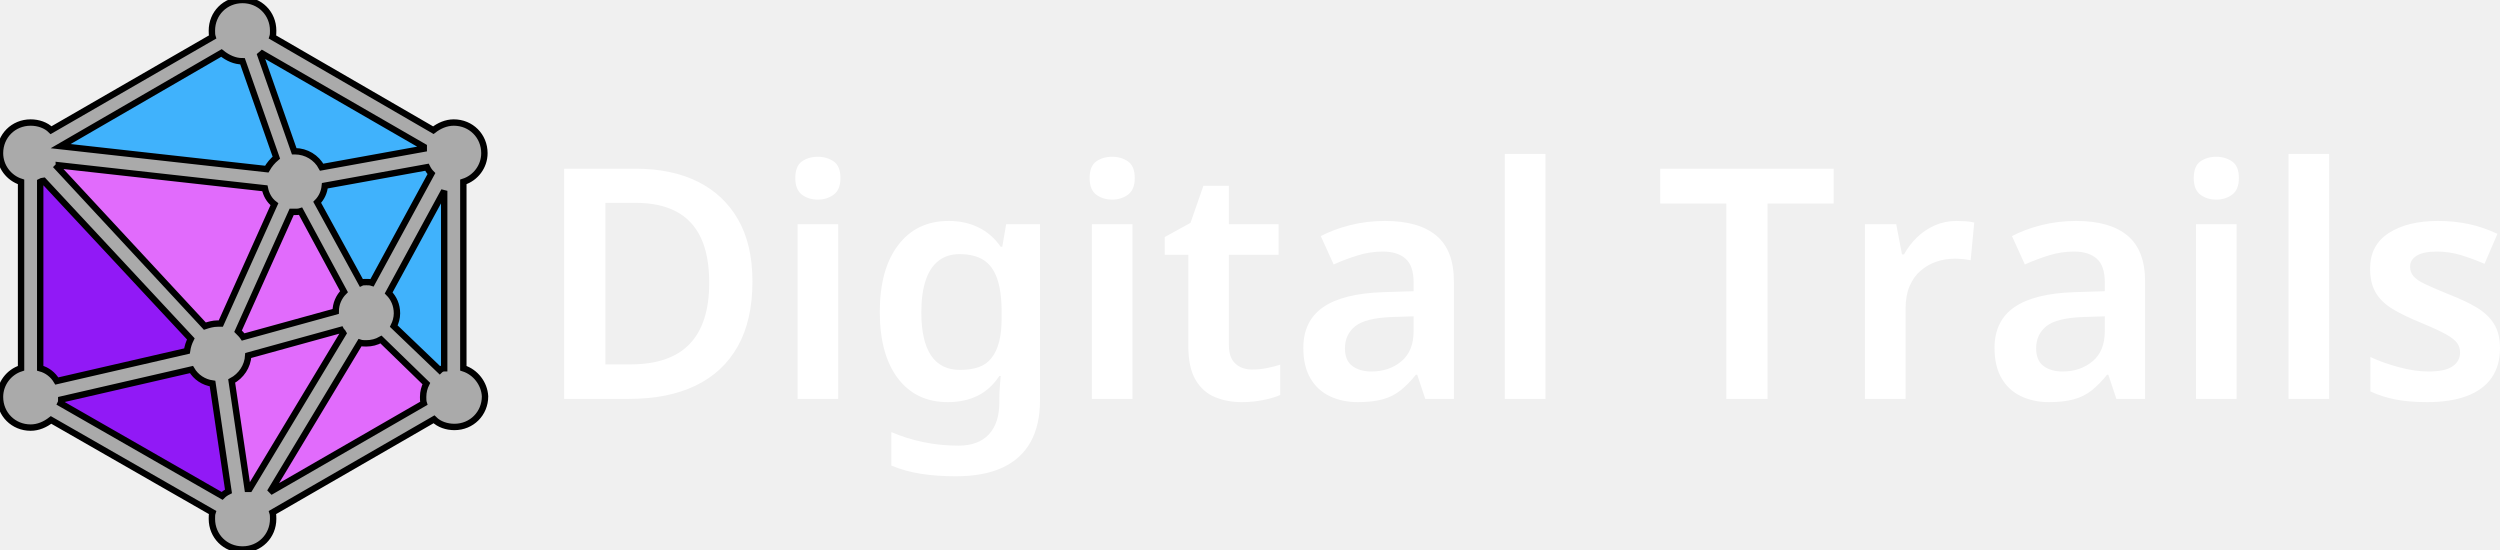
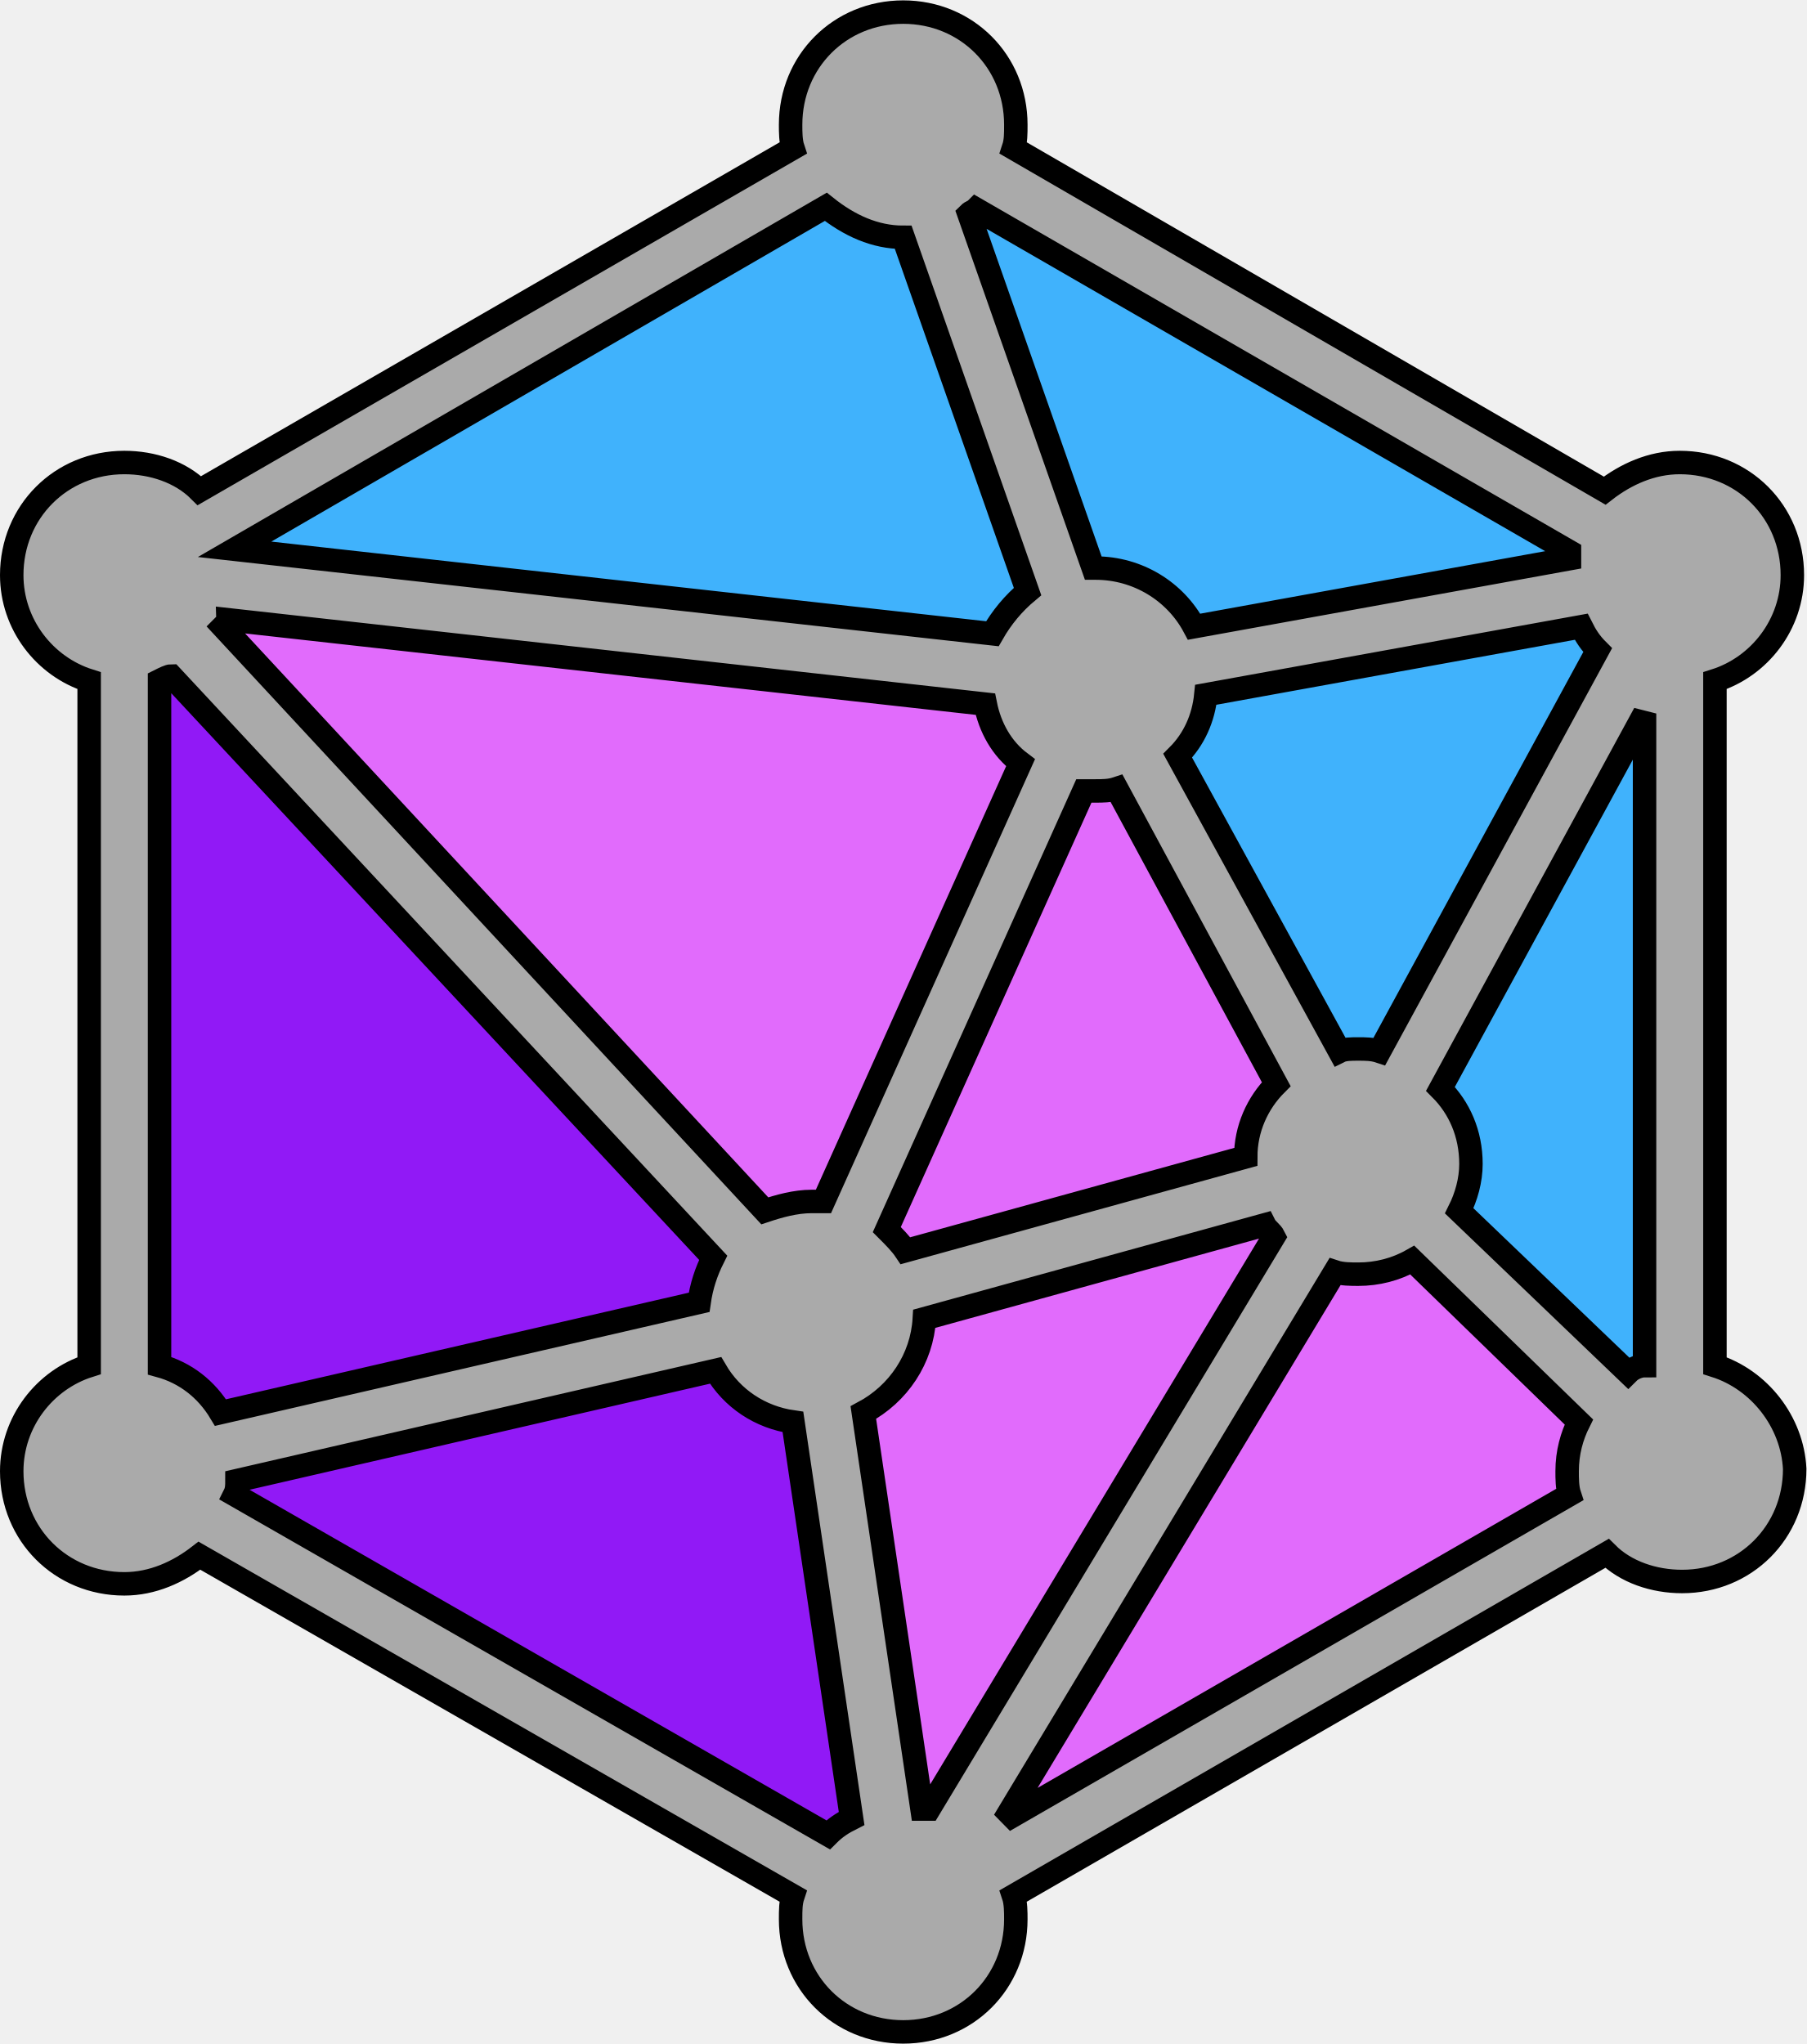
- <svg xmlns="http://www.w3.org/2000/svg" viewBox="116.89 250 341.22 75">
-   <svg version="1.1" x="116.89" y="250" viewBox="1.7 2.3 76 86.1" xml:space="preserve" height="75" width="66.202" preserveAspectRatio="xMinYMin" enable-background="new 0 0 79.4 90.7" style="overflow: visible;">
-     <g id="Layer_3" style="" />
-     <polygon class="st177" points="6.5,26.2 6.5,64.5 35.8,57.7   " style="fill: #9119f6; fill-opacity: 1;" />
-     <polygon class="st33" points="6.5,26.2 39.7,7.1 47.9,30.8   " style="fill: #40B2FC; fill-opacity: 1;" />
-     <polygon class="st13" points="35.8,57.7 6.5,26.2 47.9,30.8   " style="fill: #e16bfc; fill-opacity: 1;" />
-     <polygon class="st33" points="72.8,26.2 72.8,64.5 59.2,51.3   " style="fill: #40B2FC; fill-opacity: 1;" />
-     <polygon class="st13" points="39.7,83.6 72.8,64.5 59.2,51.3   " style="fill: #e16bfc; fill-opacity: 1;" />
-     <polygon class="st13" points="59.2,51.3 39.7,83.6 35.8,57.7   " style="fill: #e16bfc; fill-opacity: 1;" />
-     <polygon class="st13" points="47.9,30.8 35.8,57.7 59.2,51.3   " style="fill: #e16bfc; fill-opacity: 1;" />
-     <polygon class="st177" points="6.5,64.5 35.8,57.7 39.7,83.6   " style="fill: #9119f6; fill-opacity: 1;" />
-     <polygon class="st33" points="47.9,30.8 39.7,7.1 72.8,26.2   " style="fill: #40B2FC; fill-opacity: 1;" />
-     <polygon class="st33" points="72.8,26.2 47.9,30.8 59.2,51.3   " style="fill: #40B2FC; fill-opacity: 1;" />
-     <path stroke-width="1" stroke="#000" d="M74.3,60V30.8c1.9-0.6,3.3-2.4,3.3-4.5c0-2.7-2.1-4.8-4.8-4.8c-1.2,0-2.3,0.5-3.2,1.2L44.4,8.1    c0.1-0.3,0.1-0.6,0.1-1c0-2.7-2.1-4.8-4.8-4.8c-2.7,0-4.8,2.1-4.8,4.8c0,0.3,0,0.7,0.1,1L9.7,22.7c-0.8-0.8-2-1.2-3.2-1.2    c-2.7,0-4.8,2.1-4.8,4.8c0,2.1,1.4,3.9,3.3,4.5V60c-1.9,0.6-3.3,2.4-3.3,4.5c0,2.7,2.1,4.8,4.8,4.8c1.2,0,2.3-0.5,3.2-1.2L35,82.6    c-0.1,0.3-0.1,0.6-0.1,1c0,2.7,2.1,4.8,4.8,4.8c2.7,0,4.8-2.1,4.8-4.8c0-0.3,0-0.7-0.1-1l25.3-14.6c0.8,0.8,2,1.2,3.2,1.2    c2.7,0,4.8-2.1,4.8-4.8C77.6,62.4,76.2,60.6,74.3,60z M70.6,60.3l-7.2-6.9c0.3-0.6,0.5-1.3,0.5-2c0-1.3-0.5-2.4-1.3-3.2l8.7-16V60    C71.1,60,70.8,60.1,70.6,60.3z M40.5,78.9L38,62c1.5-0.8,2.5-2.3,2.6-4l14.5-4c0.1,0.2,0.3,0.3,0.4,0.5L40.8,78.9    C40.7,78.9,40.6,78.9,40.5,78.9z M10.9,28.2l32.3,3.6c0.2,1,0.7,1.9,1.5,2.5L36.3,53c-0.2,0-0.3,0-0.5,0c-0.7,0-1.4,0.2-2,0.4    L10.7,28.5C10.8,28.4,10.9,28.3,10.9,28.2z M68.6,28.5c0.2,0.4,0.4,0.7,0.7,1L60,46.6c-0.3-0.1-0.6-0.1-0.9-0.1    c-0.3,0-0.6,0-0.8,0.1L51.4,34c0.7-0.7,1.1-1.6,1.2-2.6L68.6,28.5z M39.8,55.1c-0.2-0.3-0.5-0.6-0.8-0.9l8.4-18.7    c0.2,0,0.3,0,0.5,0c0.3,0,0.6,0,0.9-0.1L55.6,48c-0.8,0.8-1.3,1.9-1.3,3.1L39.8,55.1z M68.1,25.6l-16,2.9C51.3,27,49.7,26,47.9,26    c0,0-0.1,0-0.1,0l-5.3-15.1c0.1-0.1,0.2-0.1,0.3-0.2l25.3,14.6C68.1,25.3,68.1,25.5,68.1,25.6z M39.7,11.9    C39.7,11.9,39.7,11.9,39.7,11.9L45,27c-0.6,0.5-1.1,1.1-1.5,1.8l-32.3-3.6l25.2-14.6C37.4,11.4,38.5,11.9,39.7,11.9z M8.5,30.6    l23.1,24.8c-0.3,0.6-0.5,1.2-0.6,1.9L10.6,62C10,61,9.1,60.3,8,60V30.8C8.2,30.7,8.4,30.6,8.5,30.6z M11.3,64.9l20.4-4.7    c0.7,1.2,1.9,2,3.3,2.2l2.5,16.9c-0.4,0.2-0.7,0.4-1,0.7L11.2,65.5C11.3,65.3,11.3,65.1,11.3,64.9z M58.1,56    c0.3,0.1,0.7,0.1,1,0.1c0.8,0,1.6-0.2,2.3-0.6l7.1,6.9C68.2,63,68,63.7,68,64.5c0,0.3,0,0.7,0.1,1L44,79.4L58.1,56z" style="fill: #AAA; fill-opacity: 1;" />
-   </svg>
-   <svg x="193.89" y="271.006" viewBox="4.09 13.6 264.22 44" height="44" width="264.22" style="overflow: visible;">
-     <g fill="#FFF" fill-opacity="1" style="">
-       <path d="M29.79 31.02L29.79 31.02Q29.79 36.30 27.79 39.86Q25.78 43.43 22.02 45.23Q18.26 47.04 12.94 47.04L12.94 47.04L4.09 47.04L4.09 15.62L13.86 15.62Q18.74 15.62 22.31 17.38Q25.87 19.14 27.83 22.55Q29.79 25.96 29.79 31.02ZM23.89 31.20L23.89 31.20Q23.89 27.46 22.75 25.04Q21.60 22.62 19.36 21.45Q17.12 20.28 13.86 20.28L13.86 20.28L9.72 20.28L9.72 42.33L13.11 42.33Q18.57 42.33 21.23 39.53Q23.89 36.74 23.89 31.20ZM35.95 23.19L41.49 23.19L41.49 47.04L35.95 47.04L35.95 23.19ZM38.72 13.99L38.72 13.99Q39.95 13.99 40.88 14.63Q41.80 15.27 41.80 16.90L41.80 16.90Q41.80 18.48 40.88 19.16Q39.95 19.84 38.72 19.84L38.72 19.84Q37.44 19.84 36.54 19.16Q35.64 18.48 35.64 16.90L35.64 16.90Q35.64 15.27 36.54 14.63Q37.44 13.99 38.72 13.99ZM56.58 22.75L56.58 22.75Q58.83 22.75 60.63 23.63Q62.44 24.51 63.67 26.27L63.67 26.27L63.89 26.27L64.42 23.19L69.04 23.19L69.04 47.21Q69.04 50.60 67.76 52.91Q66.48 55.22 63.93 56.41Q61.38 57.60 57.55 57.60L57.55 57.60Q55 57.60 52.84 57.27Q50.69 56.94 48.75 56.14L48.75 56.14L48.75 51.57Q50.78 52.45 53.09 52.93Q55.40 53.42 57.90 53.42L57.90 53.42Q60.63 53.42 62.06 51.88Q63.49 50.34 63.49 47.48L63.49 47.48L63.49 46.86Q63.49 46.20 63.56 45.32Q63.62 44.44 63.67 43.91L63.67 43.91L63.49 43.91Q62.26 45.76 60.50 46.62Q58.74 47.48 56.45 47.48L56.45 47.48Q52.10 47.48 49.63 44.22Q47.17 40.96 47.17 35.16L47.17 35.16Q47.17 29.35 49.68 26.05Q52.18 22.75 56.58 22.75ZM58.04 27.28L58.04 27.28Q56.36 27.28 55.20 28.18Q54.03 29.08 53.44 30.84Q52.84 32.60 52.84 35.24L52.84 35.24Q52.84 39.12 54.16 41.10Q55.48 43.08 58.12 43.08L58.12 43.08Q59.62 43.08 60.68 42.70Q61.73 42.33 62.41 41.47Q63.10 40.61 63.45 39.27Q63.80 37.93 63.80 36.04L63.80 36.04L63.80 35.20Q63.80 32.34 63.18 30.60Q62.57 28.86 61.31 28.07Q60.06 27.28 58.04 27.28ZM76.12 23.19L81.66 23.19L81.66 47.04L76.12 47.04L76.12 23.19ZM78.89 13.99L78.89 13.99Q80.12 13.99 81.05 14.63Q81.97 15.27 81.97 16.90L81.97 16.90Q81.97 18.48 81.05 19.16Q80.12 19.84 78.89 19.84L78.89 19.84Q77.62 19.84 76.71 19.16Q75.81 18.48 75.81 16.90L75.81 16.90Q75.81 15.27 76.71 14.63Q77.62 13.99 78.89 13.99ZM97.99 43.03L97.99 43.03Q99.04 43.03 100.01 42.83Q100.98 42.64 101.82 42.37L101.82 42.37L101.82 46.51Q100.94 46.90 99.53 47.19Q98.12 47.48 96.58 47.48L96.58 47.48Q94.56 47.48 92.91 46.79Q91.26 46.11 90.27 44.44Q89.28 42.77 89.28 39.78L89.28 39.78L89.28 27.37L86.06 27.37L86.06 24.95L89.58 23.01L91.34 17.95L94.82 17.95L94.82 23.19L101.60 23.19L101.60 27.37L94.82 27.37L94.82 39.73Q94.82 41.40 95.70 42.22Q96.58 43.03 97.99 43.03ZM116.12 22.75L116.12 22.75Q120.74 22.75 123.13 24.75Q125.53 26.75 125.53 31.02L125.53 31.02L125.53 47.04L121.62 47.04L120.52 43.74L120.34 43.74Q119.33 45.01 118.25 45.87Q117.17 46.73 115.79 47.10Q114.40 47.48 112.42 47.48L112.42 47.48Q110.31 47.48 108.61 46.68Q106.92 45.89 105.95 44.24Q104.98 42.59 104.98 40.08L104.98 40.08Q104.98 36.39 107.69 34.52Q110.40 32.65 115.90 32.47L115.90 32.47L120.03 32.34L120.03 31.15Q120.03 28.86 118.93 27.90Q117.83 26.93 115.85 26.93L115.85 26.93Q114.05 26.93 112.38 27.46Q110.70 27.98 109.12 28.69L109.12 28.69L107.36 24.82Q109.12 23.89 111.39 23.32Q113.65 22.75 116.12 22.75ZM120.03 35.77L117.13 35.86Q113.48 35.99 112.07 37.11Q110.66 38.24 110.66 40.13L110.66 40.13Q110.66 41.80 111.67 42.55Q112.68 43.30 114.27 43.30L114.27 43.30Q116.69 43.30 118.36 41.91Q120.03 40.52 120.03 37.80L120.03 37.80L120.03 35.77ZM138.03 13.60L138.03 47.04L132.48 47.04L132.48 13.60L138.03 13.60ZM168.34 20.37L168.34 47.04L162.71 47.04L162.71 20.37L153.69 20.37L153.69 15.62L177.36 15.62L177.36 20.37L168.34 20.37ZM194.13 22.75L194.13 22.75Q194.66 22.75 195.36 22.79Q196.06 22.84 196.55 22.97L196.55 22.97L196.06 28.12Q195.67 28.03 195.03 27.96Q194.39 27.90 193.91 27.90L193.91 27.90Q192.59 27.90 191.38 28.31Q190.17 28.73 189.22 29.55Q188.28 30.36 187.73 31.64Q187.18 32.91 187.18 34.67L187.18 34.67L187.18 47.04L181.63 47.04L181.63 23.19L185.90 23.19L186.69 27.32L186.96 27.32Q187.66 26.05 188.72 25.01Q189.77 23.98 191.16 23.36Q192.54 22.75 194.13 22.75ZM210.45 22.75L210.45 22.75Q215.07 22.75 217.47 24.75Q219.87 26.75 219.87 31.02L219.87 31.02L219.87 47.04L215.95 47.04L214.85 43.74L214.68 43.74Q213.66 45.01 212.59 45.87Q211.51 46.73 210.12 47.10Q208.74 47.48 206.76 47.48L206.76 47.48Q204.64 47.48 202.95 46.68Q201.26 45.89 200.29 44.24Q199.32 42.59 199.32 40.08L199.32 40.08Q199.32 36.39 202.03 34.52Q204.73 32.65 210.23 32.47L210.23 32.47L214.37 32.34L214.37 31.15Q214.37 28.86 213.27 27.90Q212.17 26.93 210.19 26.93L210.19 26.93Q208.38 26.93 206.71 27.46Q205.04 27.98 203.46 28.69L203.46 28.69L201.70 24.82Q203.46 23.89 205.72 23.32Q207.99 22.75 210.45 22.75ZM214.37 35.77L211.46 35.86Q207.81 35.99 206.40 37.11Q205.00 38.24 205.00 40.13L205.00 40.13Q205.00 41.80 206.01 42.55Q207.02 43.30 208.60 43.30L208.60 43.30Q211.02 43.30 212.70 41.91Q214.37 40.52 214.37 37.80L214.37 37.80L214.37 35.77ZM226.82 23.19L232.36 23.19L232.36 47.04L226.82 47.04L226.82 23.19ZM229.59 13.99L229.59 13.99Q230.82 13.99 231.75 14.63Q232.67 15.27 232.67 16.90L232.67 16.90Q232.67 18.48 231.75 19.16Q230.82 19.84 229.59 19.84L229.59 19.84Q228.32 19.84 227.41 19.16Q226.51 18.48 226.51 16.90L226.51 16.90Q226.51 15.27 227.41 14.63Q228.32 13.99 229.59 13.99ZM244.99 13.60L244.99 47.04L239.45 47.04L239.45 13.60L244.99 13.60ZM268.31 40.13L268.31 40.13Q268.31 42.50 267.17 44.15Q266.02 45.80 263.80 46.64Q261.58 47.48 258.37 47.48L258.37 47.48Q255.86 47.48 254.06 47.12Q252.25 46.77 250.62 46.02L250.62 46.02L250.62 41.32Q252.38 42.15 254.54 42.72Q256.70 43.30 258.54 43.30L258.54 43.30Q260.83 43.30 261.84 42.59Q262.86 41.89 262.86 40.70L262.86 40.70Q262.86 40.00 262.46 39.42Q262.06 38.85 260.92 38.21Q259.78 37.58 257.44 36.61L257.44 36.61Q255.16 35.68 253.64 34.76Q252.12 33.84 251.35 32.54Q250.58 31.24 250.58 29.26L250.58 29.26Q250.58 26.05 253.13 24.40Q255.68 22.75 259.86 22.75L259.86 22.75Q262.06 22.75 264.02 23.17Q265.98 23.58 267.96 24.51L267.96 24.51L266.20 28.60Q264.57 27.90 262.97 27.41Q261.36 26.93 259.69 26.93L259.69 26.93Q257.88 26.93 256.96 27.48Q256.04 28.03 256.04 29.00L256.04 29.00Q256.04 29.74 256.50 30.29Q256.96 30.84 258.13 31.39Q259.29 31.94 261.45 32.82L261.45 32.82Q263.60 33.66 265.12 34.56Q266.64 35.46 267.48 36.78Q268.31 38.10 268.31 40.13Z" transform="translate(0, 0)" />
-     </g>
-   </svg>
+ <svg xmlns="http://www.w3.org/2000/svg" width="76" height="86" viewBox="1.2 1.85 77 87">
+   <polygon points="6.5,26.2 6.5,64.5 35.8,57.7" fill="#9119f6" />
+   <polygon points="6.5,26.2 39.7,7.1 47.9,30.8" fill="#40b2fc" />
+   <polygon points="35.8,57.7 6.5,26.2 47.9,30.8" fill="#e16bfc" />
+   <polygon points="72.8,26.2 72.8,64.5 59.2,51.3" fill="#40B2FC" />
+   <polygon points="39.7,83.6 72.8,64.5 59.2,51.3" fill="#e16bfc" />
+   <polygon points="59.2,51.3 39.7,83.6 35.8,57.7" fill="#e16bfc" />
+   <polygon points="47.9,30.8 35.8,57.7 59.2,51.3" fill="#e16bfc" />
+   <polygon points="6.5,64.5 35.8,57.7 39.7,83.6" fill="#9119f6" />
+   <polygon points="47.9,30.8 39.7,7.1 72.8,26.2" fill="#40b2fc" />
+   <polygon points="72.8,26.2 47.9,30.8 59.2,51.3" fill="#40b2fc" />
+   <path stroke-width="1" stroke="#000" fill="#AAA" d="M74.3,60V30.8c1.9-0.6,3.3-2.4,3.3-4.5c0-2.7-2.1-4.8-4.8-4.8c-1.2,0-2.3,0.5-3.2,1.2L44.4,8.1    c0.1-0.3,0.1-0.6,0.1-1c0-2.7-2.1-4.8-4.8-4.8c-2.7,0-4.8,2.1-4.8,4.8c0,0.3,0,0.7,0.1,1L9.7,22.7c-0.8-0.8-2-1.2-3.2-1.2    c-2.7,0-4.8,2.1-4.8,4.8c0,2.1,1.4,3.9,3.3,4.5V60c-1.9,0.6-3.3,2.4-3.3,4.5c0,2.7,2.1,4.8,4.8,4.8c1.2,0,2.3-0.5,3.2-1.2L35,82.6    c-0.1,0.3-0.1,0.6-0.1,1c0,2.7,2.1,4.8,4.8,4.8c2.7,0,4.8-2.1,4.8-4.8c0-0.3,0-0.7-0.1-1l25.3-14.6c0.8,0.8,2,1.2,3.2,1.2    c2.7,0,4.8-2.1,4.8-4.8C77.6,62.4,76.2,60.6,74.3,60z M70.6,60.3l-7.2-6.9c0.3-0.6,0.5-1.3,0.5-2c0-1.3-0.5-2.4-1.3-3.2l8.7-16V60    C71.1,60,70.8,60.1,70.6,60.3z M40.5,78.9L38,62c1.5-0.8,2.5-2.3,2.6-4l14.5-4c0.1,0.2,0.3,0.3,0.4,0.5L40.8,78.9    C40.7,78.9,40.6,78.9,40.5,78.9z M10.9,28.2l32.3,3.6c0.2,1,0.7,1.9,1.5,2.5L36.3,53c-0.2,0-0.3,0-0.5,0c-0.7,0-1.4,0.2-2,0.4    L10.7,28.5C10.8,28.4,10.9,28.3,10.9,28.2z M68.6,28.5c0.2,0.4,0.4,0.7,0.7,1L60,46.6c-0.3-0.1-0.6-0.1-0.9-0.1    c-0.3,0-0.6,0-0.8,0.1L51.4,34c0.7-0.7,1.1-1.6,1.2-2.6L68.6,28.5z M39.8,55.1c-0.2-0.3-0.5-0.6-0.8-0.9l8.4-18.7    c0.2,0,0.3,0,0.5,0c0.3,0,0.6,0,0.9-0.1L55.6,48c-0.8,0.8-1.3,1.9-1.3,3.1L39.8,55.1z M68.1,25.6l-16,2.9C51.3,27,49.7,26,47.9,26    c0,0-0.1,0-0.1,0l-5.3-15.1c0.1-0.1,0.2-0.1,0.3-0.2l25.3,14.6C68.1,25.3,68.1,25.5,68.1,25.6z M39.7,11.9    C39.7,11.9,39.7,11.9,39.7,11.9L45,27c-0.6,0.5-1.1,1.1-1.5,1.8l-32.3-3.6l25.2-14.6C37.4,11.4,38.5,11.9,39.7,11.9z M8.5,30.6    l23.1,24.8c-0.3,0.6-0.5,1.2-0.6,1.9L10.6,62C10,61,9.1,60.3,8,60V30.8C8.2,30.7,8.4,30.6,8.5,30.6z M11.3,64.9l20.4-4.7    c0.7,1.2,1.9,2,3.3,2.2l2.5,16.9c-0.4,0.2-0.7,0.4-1,0.7L11.2,65.5C11.3,65.3,11.3,65.1,11.3,64.9z M58.1,56    c0.3,0.1,0.7,0.1,1,0.1c0.8,0,1.6-0.2,2.3-0.6l7.1,6.9C68.2,63,68,63.7,68,64.5c0,0.3,0,0.7,0.1,1L44,79.4L58.1,56z" />
</svg>
